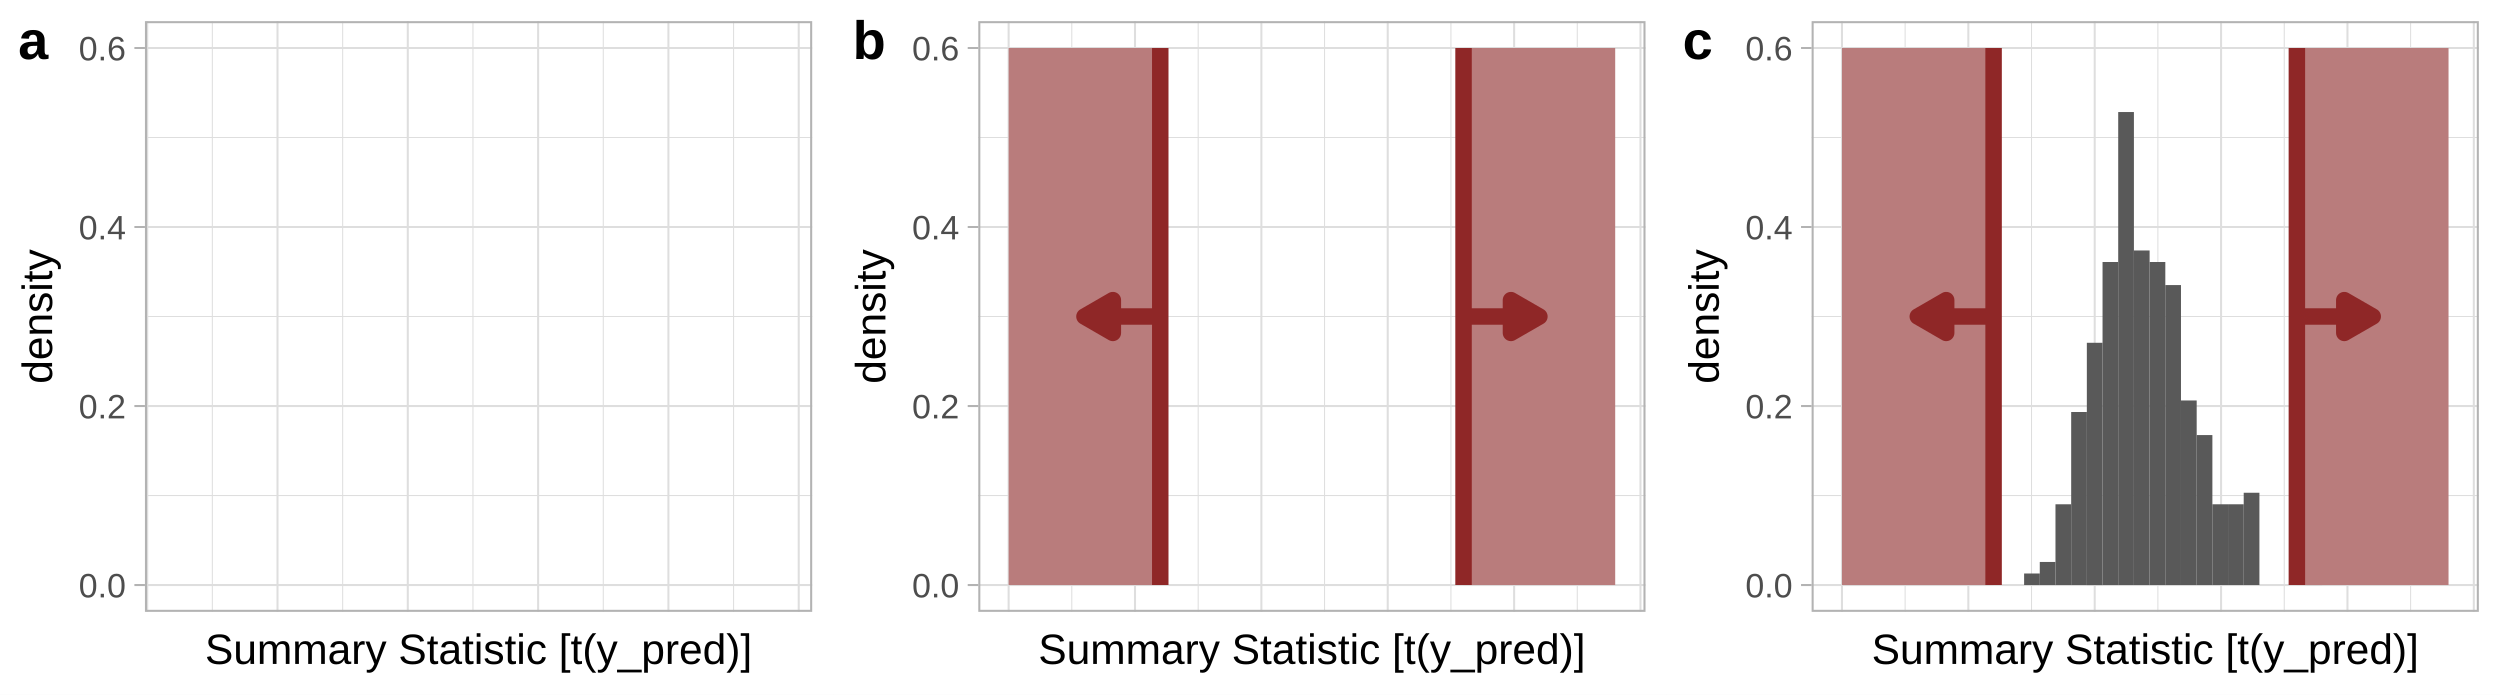
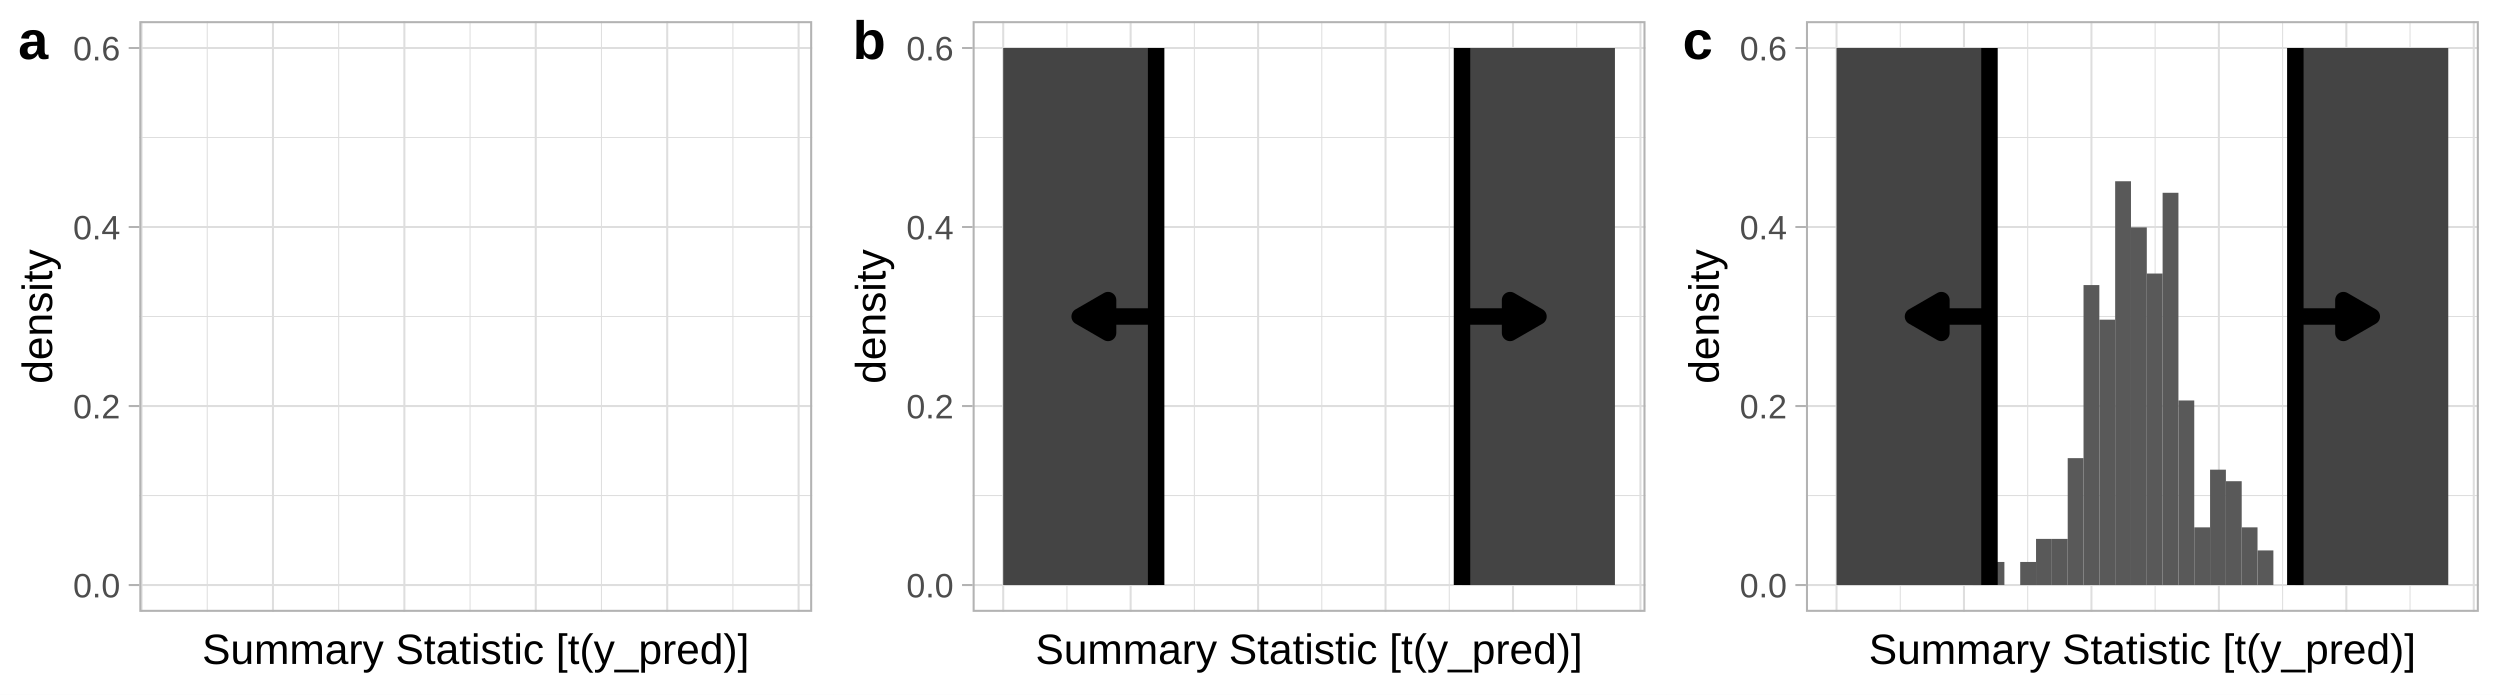
<svg xmlns="http://www.w3.org/2000/svg" class="svglite" width="648.00pt" height="180.00pt" viewBox="0 0 648.00 180.00">
  <defs>
    <style type="text/css">
    .svglite line, .svglite polyline, .svglite polygon, .svglite path, .svglite rect, .svglite circle {
      fill: none;
      stroke: #000000;
      stroke-linecap: round;
      stroke-linejoin: round;
      stroke-miterlimit: 10.00;
    }
    .svglite text {
      white-space: pre;
    }
  </style>
  </defs>
  <rect width="100%" height="100%" style="stroke: none; fill: #FFFFFF;" />
  <defs>
    <clipPath id="cpMC4wMHw2NDguMDB8MC4wMHwxODAuMDA=">
      <rect x="0.00" y="0.00" width="648.00" height="180.00" />
    </clipPath>
  </defs>
  <g clip-path="url(#cpMC4wMHw2NDguMDB8MC4wMHwxODAuMDA=)">
</g>
  <defs>
    <clipPath id="cpMC4wMHwyMTYuMDB8MC4wMHwxODAuMDA=">
-       <rect x="0.00" y="0.00" width="216.00" height="180.00" />
+       <rect x="0" y="0.00" width="216.00" height="180.00" />
    </clipPath>
  </defs>
  <g clip-path="url(#cpMC4wMHwyMTYuMDB8MC4wMHwxODAuMDA=)">
-     <rect x="0.00" y="0.00" width="216.00" height="180.00" style="stroke-width: 1.07; stroke: #FFFFFF; fill: #FFFFFF;" />
-   </g>
-   <g clip-path="url(#cpMC4wMHw2NDguMDB8MC4wMHwxODAuMDA=)">
- </g>
-   <defs>
-     <clipPath id="cpMzcuNTd8MjEwLjUyfDUuNDh8MTU4LjYw">
-       <rect x="37.57" y="5.48" width="172.95" height="153.12" />
-     </clipPath>
-   </defs>
-   <g clip-path="url(#cpMzcuNTd8MjEwLjUyfDUuNDh8MTU4LjYw)">
-     <rect x="37.57" y="5.48" width="172.95" height="153.12" style="stroke-width: 1.07; stroke: none; fill: #FFFFFF;" />
-     <polyline points="37.57,128.44 210.52,128.44 " style="stroke-width: 0.27; stroke: #DEDEDE; stroke-linecap: butt;" />
-     <polyline points="37.57,82.04 210.52,82.04 " style="stroke-width: 0.27; stroke: #DEDEDE; stroke-linecap: butt;" />
-     <polyline points="37.57,35.64 210.52,35.64 " style="stroke-width: 0.27; stroke: #DEDEDE; stroke-linecap: butt;" />
-     <polyline points="55.04,158.60 55.04,5.48 " style="stroke-width: 0.27; stroke: #DEDEDE; stroke-linecap: butt;" />
-     <polyline points="88.82,158.60 88.82,5.48 " style="stroke-width: 0.27; stroke: #DEDEDE; stroke-linecap: butt;" />
-     <polyline points="122.59,158.60 122.59,5.48 " style="stroke-width: 0.27; stroke: #DEDEDE; stroke-linecap: butt;" />
-     <polyline points="156.37,158.60 156.37,5.48 " style="stroke-width: 0.27; stroke: #DEDEDE; stroke-linecap: butt;" />
-     <polyline points="190.14,158.60 190.14,5.48 " style="stroke-width: 0.27; stroke: #DEDEDE; stroke-linecap: butt;" />
-     <polyline points="37.57,151.64 210.52,151.64 " style="stroke-width: 0.53; stroke: #DEDEDE; stroke-linecap: butt;" />
-     <polyline points="37.57,105.24 210.52,105.24 " style="stroke-width: 0.53; stroke: #DEDEDE; stroke-linecap: butt;" />
-     <polyline points="37.57,58.84 210.52,58.84 " style="stroke-width: 0.53; stroke: #DEDEDE; stroke-linecap: butt;" />
-     <polyline points="37.57,12.44 210.52,12.44 " style="stroke-width: 0.53; stroke: #DEDEDE; stroke-linecap: butt;" />
-     <polyline points="38.16,158.60 38.16,5.48 " style="stroke-width: 0.53; stroke: #DEDEDE; stroke-linecap: butt;" />
-     <polyline points="71.93,158.60 71.93,5.48 " style="stroke-width: 0.53; stroke: #DEDEDE; stroke-linecap: butt;" />
-     <polyline points="105.70,158.60 105.70,5.48 " style="stroke-width: 0.53; stroke: #DEDEDE; stroke-linecap: butt;" />
-     <polyline points="139.48,158.60 139.48,5.48 " style="stroke-width: 0.53; stroke: #DEDEDE; stroke-linecap: butt;" />
-     <polyline points="173.25,158.60 173.25,5.48 " style="stroke-width: 0.53; stroke: #DEDEDE; stroke-linecap: butt;" />
-     <polyline points="207.03,158.60 207.03,5.48 " style="stroke-width: 0.53; stroke: #DEDEDE; stroke-linecap: butt;" />
-     <rect x="37.57" y="5.48" width="172.95" height="153.12" style="stroke-width: 1.07; stroke: #B3B3B3;" />
-   </g>
-   <g clip-path="url(#cpMC4wMHw2NDguMDB8MC4wMHwxODAuMDA=)">
-     <text x="32.64" y="154.85" text-anchor="end" style="font-size: 8.80px;fill: #4D4D4D; font-family: &quot;Arimo&quot;;" textLength="13.98px" lengthAdjust="spacingAndGlyphs">0.0</text>
-     <text x="32.64" y="108.45" text-anchor="end" style="font-size: 8.80px;fill: #4D4D4D; font-family: &quot;Arimo&quot;;" textLength="13.98px" lengthAdjust="spacingAndGlyphs">0.2</text>
-     <text x="32.64" y="62.05" text-anchor="end" style="font-size: 8.80px;fill: #4D4D4D; font-family: &quot;Arimo&quot;;" textLength="13.98px" lengthAdjust="spacingAndGlyphs">0.4</text>
-     <text x="32.64" y="15.65" text-anchor="end" style="font-size: 8.80px;fill: #4D4D4D; font-family: &quot;Arimo&quot;;" textLength="13.98px" lengthAdjust="spacingAndGlyphs">0.6</text>
-     <polyline points="34.83,151.64 37.57,151.64 " style="stroke-width: 0.53; stroke: #B3B3B3; stroke-linecap: butt;" />
-     <polyline points="34.83,105.24 37.57,105.24 " style="stroke-width: 0.53; stroke: #B3B3B3; stroke-linecap: butt;" />
-     <polyline points="34.83,58.84 37.57,58.84 " style="stroke-width: 0.53; stroke: #B3B3B3; stroke-linecap: butt;" />
-     <polyline points="34.83,12.44 37.57,12.44 " style="stroke-width: 0.53; stroke: #B3B3B3; stroke-linecap: butt;" />
-     <text x="124.05" y="172.10" text-anchor="middle" style="font-size: 11.00px; font-family: &quot;Arimo&quot;;" textLength="163.21px" lengthAdjust="spacingAndGlyphs">Summary Statistic [t(y_pred)]</text>
+     <rect x="0" y="0.00" width="216.00" height="180.00" style="stroke-width: 1.07; stroke: #FFFFFF; fill: #FFFFFF;" />
+   </g>
+   <g clip-path="url(#cpMC4wMHw2NDguMDB8MC4wMHwxODAuMDA=)">
+ </g>
+   <defs>
+     <clipPath id="cpMzYuMTB8MjEwLjUyfDUuNDh8MTU4LjYw">
+       <rect x="36.10" y="5.48" width="174.42" height="153.12" />
+     </clipPath>
+   </defs>
+   <g clip-path="url(#cpMzYuMTB8MjEwLjUyfDUuNDh8MTU4LjYw)">
+     <rect x="36.10" y="5.48" width="174.42" height="153.12" style="stroke-width: 1.07; stroke: none; fill: #FFFFFF;" />
+     <polyline points="36.10,128.44 210.52,128.44 " style="stroke-width: 0.27; stroke: #DEDEDE; stroke-linecap: butt;" />
+     <polyline points="36.10,82.04 210.52,82.04 " style="stroke-width: 0.27; stroke: #DEDEDE; stroke-linecap: butt;" />
+     <polyline points="36.10,35.64 210.52,35.64 " style="stroke-width: 0.27; stroke: #DEDEDE; stroke-linecap: butt;" />
+     <polyline points="53.72,158.60 53.72,5.48 " style="stroke-width: 0.27; stroke: #DEDEDE; stroke-linecap: butt;" />
+     <polyline points="87.78,158.60 87.78,5.48 " style="stroke-width: 0.27; stroke: #DEDEDE; stroke-linecap: butt;" />
+     <polyline points="121.84,158.60 121.84,5.48 " style="stroke-width: 0.27; stroke: #DEDEDE; stroke-linecap: butt;" />
+     <polyline points="155.90,158.60 155.90,5.48 " style="stroke-width: 0.27; stroke: #DEDEDE; stroke-linecap: butt;" />
+     <polyline points="189.97,158.60 189.97,5.48 " style="stroke-width: 0.27; stroke: #DEDEDE; stroke-linecap: butt;" />
+     <polyline points="36.10,151.64 210.52,151.64 " style="stroke-width: 0.53; stroke: #DEDEDE; stroke-linecap: butt;" />
+     <polyline points="36.10,105.24 210.52,105.24 " style="stroke-width: 0.53; stroke: #DEDEDE; stroke-linecap: butt;" />
+     <polyline points="36.10,58.84 210.52,58.84 " style="stroke-width: 0.53; stroke: #DEDEDE; stroke-linecap: butt;" />
+     <polyline points="36.10,12.44 210.52,12.44 " style="stroke-width: 0.53; stroke: #DEDEDE; stroke-linecap: butt;" />
+     <polyline points="36.69,158.60 36.69,5.48 " style="stroke-width: 0.53; stroke: #DEDEDE; stroke-linecap: butt;" />
+     <polyline points="70.75,158.60 70.75,5.48 " style="stroke-width: 0.53; stroke: #DEDEDE; stroke-linecap: butt;" />
+     <polyline points="104.81,158.60 104.81,5.48 " style="stroke-width: 0.53; stroke: #DEDEDE; stroke-linecap: butt;" />
+     <polyline points="138.87,158.60 138.87,5.48 " style="stroke-width: 0.53; stroke: #DEDEDE; stroke-linecap: butt;" />
+     <polyline points="172.94,158.60 172.94,5.48 " style="stroke-width: 0.53; stroke: #DEDEDE; stroke-linecap: butt;" />
+     <polyline points="207.00,158.60 207.00,5.48 " style="stroke-width: 0.53; stroke: #DEDEDE; stroke-linecap: butt;" />
+     <rect x="36.10" y="5.48" width="174.42" height="153.12" style="stroke-width: 1.07; stroke: #B3B3B3;" />
+   </g>
+   <g clip-path="url(#cpMC4wMHw2NDguMDB8MC4wMHwxODAuMDA=)">
+     <text x="31.17" y="154.85" text-anchor="end" style="font-size: 8.80px;fill: #4D4D4D; font-family: &quot;Arimo&quot;;" textLength="13.98px" lengthAdjust="spacingAndGlyphs">0.0</text>
+     <text x="31.17" y="108.45" text-anchor="end" style="font-size: 8.80px;fill: #4D4D4D; font-family: &quot;Arimo&quot;;" textLength="13.98px" lengthAdjust="spacingAndGlyphs">0.2</text>
+     <text x="31.17" y="62.05" text-anchor="end" style="font-size: 8.80px;fill: #4D4D4D; font-family: &quot;Arimo&quot;;" textLength="13.98px" lengthAdjust="spacingAndGlyphs">0.4</text>
+     <text x="31.17" y="15.65" text-anchor="end" style="font-size: 8.80px;fill: #4D4D4D; font-family: &quot;Arimo&quot;;" textLength="13.98px" lengthAdjust="spacingAndGlyphs">0.6</text>
+     <polyline points="33.36,151.64 36.10,151.64 " style="stroke-width: 0.53; stroke: #B3B3B3; stroke-linecap: butt;" />
+     <polyline points="33.36,105.24 36.10,105.24 " style="stroke-width: 0.53; stroke: #B3B3B3; stroke-linecap: butt;" />
+     <polyline points="33.36,58.84 36.10,58.84 " style="stroke-width: 0.53; stroke: #B3B3B3; stroke-linecap: butt;" />
+     <polyline points="33.36,12.44 36.10,12.44 " style="stroke-width: 0.53; stroke: #B3B3B3; stroke-linecap: butt;" />
+     <text x="123.31" y="172.10" text-anchor="middle" style="font-size: 11.00px; font-family: &quot;Arimo&quot;;" textLength="163.21px" lengthAdjust="spacingAndGlyphs">Summary Statistic [t(y_pred)]</text>
    <text transform="translate(13.50,82.04) rotate(-90)" text-anchor="middle" style="font-size: 11.00px; font-family: &quot;Arimo&quot;;" textLength="40.33px" lengthAdjust="spacingAndGlyphs">density</text>
    <text x="4.72" y="15.30" style="font-size: 14.00px; font-weight: bold; font-family: &quot;Arimo&quot;;" textLength="9.45px" lengthAdjust="spacingAndGlyphs">a</text>
  </g>
  <defs>
    <clipPath id="cpMjE2LjAwfDQzMi4wMHwwLjAwfDE4MC4wMA==">
      <rect x="216.00" y="0.00" width="216.00" height="180.00" />
    </clipPath>
  </defs>
  <g clip-path="url(#cpMjE2LjAwfDQzMi4wMHwwLjAwfDE4MC4wMA==)">
    <rect x="216.00" y="0.00" width="216.00" height="180.00" style="stroke-width: 1.07; stroke: #FFFFFF; fill: #FFFFFF;" />
  </g>
  <g clip-path="url(#cpMC4wMHw2NDguMDB8MC4wMHwxODAuMDA=)">
</g>
  <defs>
-     <clipPath id="cpMjUzLjU3fDQyNi41Mnw1LjQ4fDE1OC42MA==">
-       <rect x="253.57" y="5.48" width="172.95" height="153.12" />
-     </clipPath>
-   </defs>
-   <g clip-path="url(#cpMjUzLjU3fDQyNi41Mnw1LjQ4fDE1OC42MA==)">
-     <rect x="253.57" y="5.48" width="172.95" height="153.12" style="stroke-width: 1.07; stroke: none; fill: #FFFFFF;" />
-     <polyline points="253.57,128.44 426.52,128.44 " style="stroke-width: 0.27; stroke: #DEDEDE; stroke-linecap: butt;" />
-     <polyline points="253.57,82.04 426.52,82.04 " style="stroke-width: 0.27; stroke: #DEDEDE; stroke-linecap: butt;" />
-     <polyline points="253.57,35.64 426.52,35.64 " style="stroke-width: 0.27; stroke: #DEDEDE; stroke-linecap: butt;" />
-     <polyline points="277.81,158.60 277.81,5.48 " style="stroke-width: 0.27; stroke: #DEDEDE; stroke-linecap: butt;" />
-     <polyline points="310.57,158.60 310.57,5.48 " style="stroke-width: 0.27; stroke: #DEDEDE; stroke-linecap: butt;" />
-     <polyline points="343.32,158.60 343.32,5.48 " style="stroke-width: 0.27; stroke: #DEDEDE; stroke-linecap: butt;" />
-     <polyline points="376.08,158.60 376.08,5.48 " style="stroke-width: 0.27; stroke: #DEDEDE; stroke-linecap: butt;" />
-     <polyline points="408.83,158.60 408.83,5.48 " style="stroke-width: 0.27; stroke: #DEDEDE; stroke-linecap: butt;" />
-     <polyline points="253.57,151.64 426.52,151.64 " style="stroke-width: 0.53; stroke: #DEDEDE; stroke-linecap: butt;" />
-     <polyline points="253.57,105.24 426.52,105.24 " style="stroke-width: 0.53; stroke: #DEDEDE; stroke-linecap: butt;" />
-     <polyline points="253.57,58.84 426.52,58.84 " style="stroke-width: 0.53; stroke: #DEDEDE; stroke-linecap: butt;" />
-     <polyline points="253.57,12.44 426.52,12.44 " style="stroke-width: 0.53; stroke: #DEDEDE; stroke-linecap: butt;" />
-     <polyline points="261.44,158.60 261.44,5.48 " style="stroke-width: 0.53; stroke: #DEDEDE; stroke-linecap: butt;" />
-     <polyline points="294.19,158.60 294.19,5.48 " style="stroke-width: 0.53; stroke: #DEDEDE; stroke-linecap: butt;" />
-     <polyline points="326.95,158.60 326.95,5.48 " style="stroke-width: 0.53; stroke: #DEDEDE; stroke-linecap: butt;" />
-     <polyline points="359.70,158.60 359.70,5.48 " style="stroke-width: 0.53; stroke: #DEDEDE; stroke-linecap: butt;" />
-     <polyline points="392.46,158.60 392.46,5.48 " style="stroke-width: 0.53; stroke: #DEDEDE; stroke-linecap: butt;" />
-     <polyline points="425.21,158.60 425.21,5.48 " style="stroke-width: 0.53; stroke: #DEDEDE; stroke-linecap: butt;" />
-     <rect x="261.44" y="12.44" width="39.31" height="139.20" style="stroke-width: 1.07; stroke: none; stroke-linecap: butt; stroke-linejoin: miter; fill: #B97C7C;" />
-     <rect x="379.35" y="12.44" width="39.31" height="139.20" style="stroke-width: 1.07; stroke: none; stroke-linecap: butt; stroke-linejoin: miter; fill: #B97C7C;" />
-     <polyline points="300.74,151.64 300.74,12.44 " style="stroke-width: 4.27; stroke: #8F2727; stroke-linecap: butt;" />
-     <polyline points="379.35,151.64 379.35,12.44 " style="stroke-width: 4.27; stroke: #8F2727; stroke-linecap: butt;" />
-     <polyline points="281.09,82.04 300.74,82.04 " style="stroke-width: 4.27; stroke: #8F2727; stroke-linecap: butt;" />
-     <polygon points="288.45,77.79 281.09,82.04 288.45,86.29 " style="stroke-width: 4.27; stroke: #8F2727; stroke-linecap: butt; fill: #8F2727;" />
-     <polyline points="379.35,82.04 399.01,82.04 " style="stroke-width: 4.27; stroke: #8F2727; stroke-linecap: butt;" />
-     <polygon points="391.64,86.29 399.01,82.04 391.64,77.79 " style="stroke-width: 4.27; stroke: #8F2727; stroke-linecap: butt; fill: #8F2727;" />
-     <rect x="253.57" y="5.48" width="172.95" height="153.12" style="stroke-width: 1.07; stroke: #B3B3B3;" />
-   </g>
-   <g clip-path="url(#cpMC4wMHw2NDguMDB8MC4wMHwxODAuMDA=)">
-     <text x="248.64" y="154.85" text-anchor="end" style="font-size: 8.80px;fill: #4D4D4D; font-family: &quot;Arimo&quot;;" textLength="13.98px" lengthAdjust="spacingAndGlyphs">0.0</text>
-     <text x="248.64" y="108.45" text-anchor="end" style="font-size: 8.80px;fill: #4D4D4D; font-family: &quot;Arimo&quot;;" textLength="13.98px" lengthAdjust="spacingAndGlyphs">0.2</text>
-     <text x="248.64" y="62.05" text-anchor="end" style="font-size: 8.80px;fill: #4D4D4D; font-family: &quot;Arimo&quot;;" textLength="13.98px" lengthAdjust="spacingAndGlyphs">0.4</text>
-     <text x="248.64" y="15.65" text-anchor="end" style="font-size: 8.80px;fill: #4D4D4D; font-family: &quot;Arimo&quot;;" textLength="13.98px" lengthAdjust="spacingAndGlyphs">0.6</text>
-     <polyline points="250.83,151.64 253.57,151.64 " style="stroke-width: 0.53; stroke: #B3B3B3; stroke-linecap: butt;" />
-     <polyline points="250.83,105.24 253.57,105.24 " style="stroke-width: 0.53; stroke: #B3B3B3; stroke-linecap: butt;" />
-     <polyline points="250.83,58.84 253.57,58.84 " style="stroke-width: 0.53; stroke: #B3B3B3; stroke-linecap: butt;" />
-     <polyline points="250.83,12.44 253.57,12.44 " style="stroke-width: 0.53; stroke: #B3B3B3; stroke-linecap: butt;" />
-     <text x="340.05" y="172.10" text-anchor="middle" style="font-size: 11.00px; font-family: &quot;Arimo&quot;;" textLength="163.21px" lengthAdjust="spacingAndGlyphs">Summary Statistic [t(y_pred)]</text>
+     <clipPath id="cpMjUyLjEwfDQyNi41Mnw1LjQ4fDE1OC42MA==">
+       <rect x="252.10" y="5.48" width="174.42" height="153.12" />
+     </clipPath>
+   </defs>
+   <g clip-path="url(#cpMjUyLjEwfDQyNi41Mnw1LjQ4fDE1OC42MA==)">
+     <rect x="252.10" y="5.48" width="174.42" height="153.12" style="stroke-width: 1.07; stroke: none; fill: #FFFFFF;" />
+     <polyline points="252.10,128.44 426.52,128.44 " style="stroke-width: 0.27; stroke: #DEDEDE; stroke-linecap: butt;" />
+     <polyline points="252.10,82.04 426.52,82.04 " style="stroke-width: 0.27; stroke: #DEDEDE; stroke-linecap: butt;" />
+     <polyline points="252.10,35.64 426.52,35.64 " style="stroke-width: 0.27; stroke: #DEDEDE; stroke-linecap: butt;" />
+     <polyline points="276.55,158.60 276.55,5.48 " style="stroke-width: 0.27; stroke: #DEDEDE; stroke-linecap: butt;" />
+     <polyline points="309.58,158.60 309.58,5.48 " style="stroke-width: 0.27; stroke: #DEDEDE; stroke-linecap: butt;" />
+     <polyline points="342.61,158.60 342.61,5.48 " style="stroke-width: 0.27; stroke: #DEDEDE; stroke-linecap: butt;" />
+     <polyline points="375.65,158.60 375.65,5.48 " style="stroke-width: 0.27; stroke: #DEDEDE; stroke-linecap: butt;" />
+     <polyline points="408.68,158.60 408.68,5.48 " style="stroke-width: 0.27; stroke: #DEDEDE; stroke-linecap: butt;" />
+     <polyline points="252.10,151.64 426.52,151.64 " style="stroke-width: 0.53; stroke: #DEDEDE; stroke-linecap: butt;" />
+     <polyline points="252.10,105.24 426.52,105.24 " style="stroke-width: 0.53; stroke: #DEDEDE; stroke-linecap: butt;" />
+     <polyline points="252.10,58.84 426.52,58.84 " style="stroke-width: 0.53; stroke: #DEDEDE; stroke-linecap: butt;" />
+     <polyline points="252.10,12.44 426.52,12.44 " style="stroke-width: 0.53; stroke: #DEDEDE; stroke-linecap: butt;" />
+     <polyline points="260.03,158.60 260.03,5.48 " style="stroke-width: 0.53; stroke: #DEDEDE; stroke-linecap: butt;" />
+     <polyline points="293.06,158.60 293.06,5.48 " style="stroke-width: 0.53; stroke: #DEDEDE; stroke-linecap: butt;" />
+     <polyline points="326.10,158.60 326.10,5.48 " style="stroke-width: 0.53; stroke: #DEDEDE; stroke-linecap: butt;" />
+     <polyline points="359.13,158.60 359.13,5.48 " style="stroke-width: 0.53; stroke: #DEDEDE; stroke-linecap: butt;" />
+     <polyline points="392.17,158.60 392.17,5.48 " style="stroke-width: 0.53; stroke: #DEDEDE; stroke-linecap: butt;" />
+     <polyline points="425.20,158.60 425.20,5.48 " style="stroke-width: 0.53; stroke: #DEDEDE; stroke-linecap: butt;" />
+     <rect x="260.03" y="12.44" width="39.64" height="139.20" style="stroke-width: 1.07; stroke: none; stroke-linecap: butt; stroke-linejoin: miter; fill: #444444;" />
+     <rect x="378.95" y="12.44" width="39.64" height="139.20" style="stroke-width: 1.07; stroke: none; stroke-linecap: butt; stroke-linejoin: miter; fill: #444444;" />
+     <polyline points="299.67,151.64 299.67,12.44 " style="stroke-width: 4.27; stroke-linecap: butt;" />
+     <polyline points="378.95,151.64 378.95,12.44 " style="stroke-width: 4.27; stroke-linecap: butt;" />
+     <polyline points="279.85,82.04 299.67,82.04 " style="stroke-width: 4.27; stroke-linecap: butt;" />
+     <polygon points="287.21,77.79 279.85,82.04 287.21,86.29 " style="stroke-width: 4.27; stroke-linecap: butt; fill: #000000;" />
+     <polyline points="378.95,82.04 398.77,82.04 " style="stroke-width: 4.27; stroke-linecap: butt;" />
+     <polygon points="391.41,86.29 398.77,82.04 391.41,77.79 " style="stroke-width: 4.27; stroke-linecap: butt; fill: #000000;" />
+     <rect x="252.10" y="5.48" width="174.42" height="153.12" style="stroke-width: 1.07; stroke: #B3B3B3;" />
+   </g>
+   <g clip-path="url(#cpMC4wMHw2NDguMDB8MC4wMHwxODAuMDA=)">
+     <text x="247.17" y="154.85" text-anchor="end" style="font-size: 8.80px;fill: #4D4D4D; font-family: &quot;Arimo&quot;;" textLength="13.98px" lengthAdjust="spacingAndGlyphs">0.0</text>
+     <text x="247.17" y="108.45" text-anchor="end" style="font-size: 8.80px;fill: #4D4D4D; font-family: &quot;Arimo&quot;;" textLength="13.98px" lengthAdjust="spacingAndGlyphs">0.2</text>
+     <text x="247.17" y="62.05" text-anchor="end" style="font-size: 8.80px;fill: #4D4D4D; font-family: &quot;Arimo&quot;;" textLength="13.98px" lengthAdjust="spacingAndGlyphs">0.4</text>
+     <text x="247.17" y="15.65" text-anchor="end" style="font-size: 8.80px;fill: #4D4D4D; font-family: &quot;Arimo&quot;;" textLength="13.98px" lengthAdjust="spacingAndGlyphs">0.6</text>
+     <polyline points="249.36,151.64 252.10,151.64 " style="stroke-width: 0.53; stroke: #B3B3B3; stroke-linecap: butt;" />
+     <polyline points="249.36,105.24 252.10,105.24 " style="stroke-width: 0.53; stroke: #B3B3B3; stroke-linecap: butt;" />
+     <polyline points="249.36,58.84 252.10,58.84 " style="stroke-width: 0.53; stroke: #B3B3B3; stroke-linecap: butt;" />
+     <polyline points="249.36,12.44 252.10,12.44 " style="stroke-width: 0.53; stroke: #B3B3B3; stroke-linecap: butt;" />
+     <text x="339.31" y="172.10" text-anchor="middle" style="font-size: 11.00px; font-family: &quot;Arimo&quot;;" textLength="163.21px" lengthAdjust="spacingAndGlyphs">Summary Statistic [t(y_pred)]</text>
    <text transform="translate(229.50,82.04) rotate(-90)" text-anchor="middle" style="font-size: 11.00px; font-family: &quot;Arimo&quot;;" textLength="40.33px" lengthAdjust="spacingAndGlyphs">density</text>
    <text x="221.01" y="15.30" style="font-size: 14.00px; font-weight: bold; font-family: &quot;Arimo&quot;;" textLength="10.02px" lengthAdjust="spacingAndGlyphs">b</text>
  </g>
  <defs>
    <clipPath id="cpNDMyLjAwfDY0OC4wMHwwLjAwfDE4MC4wMA==">
      <rect x="432.00" y="0.00" width="216.00" height="180.00" />
    </clipPath>
  </defs>
  <g clip-path="url(#cpNDMyLjAwfDY0OC4wMHwwLjAwfDE4MC4wMA==)">
    <rect x="432.00" y="0.00" width="216.00" height="180.00" style="stroke-width: 1.07; stroke: #FFFFFF; fill: #FFFFFF;" />
  </g>
  <g clip-path="url(#cpMC4wMHw2NDguMDB8MC4wMHwxODAuMDA=)">
</g>
  <defs>
-     <clipPath id="cpNDY5LjU3fDY0Mi41Mnw1LjQ4fDE1OC42MA==">
-       <rect x="469.57" y="5.48" width="172.95" height="153.12" />
-     </clipPath>
-   </defs>
-   <g clip-path="url(#cpNDY5LjU3fDY0Mi41Mnw1LjQ4fDE1OC42MA==)">
-     <rect x="469.57" y="5.48" width="172.95" height="153.12" style="stroke-width: 1.07; stroke: none; fill: #FFFFFF;" />
-     <polyline points="469.57,128.44 642.52,128.44 " style="stroke-width: 0.27; stroke: #DEDEDE; stroke-linecap: butt;" />
-     <polyline points="469.57,82.04 642.52,82.04 " style="stroke-width: 0.27; stroke: #DEDEDE; stroke-linecap: butt;" />
-     <polyline points="469.57,35.64 642.52,35.64 " style="stroke-width: 0.27; stroke: #DEDEDE; stroke-linecap: butt;" />
-     <polyline points="493.81,158.60 493.81,5.48 " style="stroke-width: 0.27; stroke: #DEDEDE; stroke-linecap: butt;" />
-     <polyline points="526.57,158.60 526.57,5.48 " style="stroke-width: 0.27; stroke: #DEDEDE; stroke-linecap: butt;" />
-     <polyline points="559.32,158.60 559.32,5.48 " style="stroke-width: 0.27; stroke: #DEDEDE; stroke-linecap: butt;" />
-     <polyline points="592.08,158.60 592.08,5.48 " style="stroke-width: 0.27; stroke: #DEDEDE; stroke-linecap: butt;" />
-     <polyline points="624.83,158.60 624.83,5.48 " style="stroke-width: 0.27; stroke: #DEDEDE; stroke-linecap: butt;" />
-     <polyline points="469.57,151.64 642.52,151.64 " style="stroke-width: 0.53; stroke: #DEDEDE; stroke-linecap: butt;" />
-     <polyline points="469.57,105.24 642.52,105.24 " style="stroke-width: 0.53; stroke: #DEDEDE; stroke-linecap: butt;" />
-     <polyline points="469.57,58.84 642.52,58.84 " style="stroke-width: 0.53; stroke: #DEDEDE; stroke-linecap: butt;" />
-     <polyline points="469.57,12.44 642.52,12.44 " style="stroke-width: 0.53; stroke: #DEDEDE; stroke-linecap: butt;" />
-     <polyline points="477.44,158.60 477.44,5.48 " style="stroke-width: 0.53; stroke: #DEDEDE; stroke-linecap: butt;" />
-     <polyline points="510.19,158.60 510.19,5.48 " style="stroke-width: 0.53; stroke: #DEDEDE; stroke-linecap: butt;" />
-     <polyline points="542.95,158.60 542.95,5.48 " style="stroke-width: 0.53; stroke: #DEDEDE; stroke-linecap: butt;" />
-     <polyline points="575.70,158.60 575.70,5.48 " style="stroke-width: 0.53; stroke: #DEDEDE; stroke-linecap: butt;" />
-     <polyline points="608.46,158.60 608.46,5.48 " style="stroke-width: 0.53; stroke: #DEDEDE; stroke-linecap: butt;" />
-     <polyline points="641.21,158.60 641.21,5.48 " style="stroke-width: 0.53; stroke: #DEDEDE; stroke-linecap: butt;" />
-     <rect x="496.18" y="151.64" width="4.07" height="0.00" style="stroke-width: 1.07; stroke: none; stroke-linecap: butt; stroke-linejoin: miter; fill: #595959;" />
-     <rect x="500.25" y="151.64" width="4.07" height="0.00" style="stroke-width: 1.07; stroke: none; stroke-linecap: butt; stroke-linejoin: miter; fill: #595959;" />
-     <rect x="504.32" y="151.64" width="4.07" height="0.00" style="stroke-width: 1.07; stroke: none; stroke-linecap: butt; stroke-linejoin: miter; fill: #595959;" />
-     <rect x="508.38" y="151.64" width="4.07" height="0.00" style="stroke-width: 1.07; stroke: none; stroke-linecap: butt; stroke-linejoin: miter; fill: #595959;" />
-     <rect x="512.45" y="151.64" width="4.07" height="0.00" style="stroke-width: 1.07; stroke: none; stroke-linecap: butt; stroke-linejoin: miter; fill: #595959;" />
-     <rect x="516.52" y="151.64" width="4.07" height="0.00" style="stroke-width: 1.07; stroke: none; stroke-linecap: butt; stroke-linejoin: miter; fill: #595959;" />
-     <rect x="520.58" y="151.64" width="4.07" height="0.00" style="stroke-width: 1.07; stroke: none; stroke-linecap: butt; stroke-linejoin: miter; fill: #595959;" />
-     <rect x="524.65" y="148.65" width="4.07" height="2.99" style="stroke-width: 1.07; stroke: none; stroke-linecap: butt; stroke-linejoin: miter; fill: #595959;" />
-     <rect x="528.71" y="145.66" width="4.07" height="5.98" style="stroke-width: 1.07; stroke: none; stroke-linecap: butt; stroke-linejoin: miter; fill: #595959;" />
-     <rect x="532.78" y="130.71" width="4.07" height="20.93" style="stroke-width: 1.07; stroke: none; stroke-linecap: butt; stroke-linejoin: miter; fill: #595959;" />
-     <rect x="536.85" y="106.79" width="4.07" height="44.85" style="stroke-width: 1.07; stroke: none; stroke-linecap: butt; stroke-linejoin: miter; fill: #595959;" />
-     <rect x="540.91" y="88.85" width="4.07" height="62.80" style="stroke-width: 1.07; stroke: none; stroke-linecap: butt; stroke-linejoin: miter; fill: #595959;" />
-     <rect x="544.98" y="67.91" width="4.07" height="83.73" style="stroke-width: 1.07; stroke: none; stroke-linecap: butt; stroke-linejoin: miter; fill: #595959;" />
-     <rect x="549.04" y="29.04" width="4.07" height="122.60" style="stroke-width: 1.07; stroke: none; stroke-linecap: butt; stroke-linejoin: miter; fill: #595959;" />
-     <rect x="553.11" y="64.92" width="4.07" height="86.72" style="stroke-width: 1.07; stroke: none; stroke-linecap: butt; stroke-linejoin: miter; fill: #595959;" />
-     <rect x="557.18" y="67.91" width="4.07" height="83.73" style="stroke-width: 1.07; stroke: none; stroke-linecap: butt; stroke-linejoin: miter; fill: #595959;" />
-     <rect x="561.24" y="73.89" width="4.07" height="77.75" style="stroke-width: 1.07; stroke: none; stroke-linecap: butt; stroke-linejoin: miter; fill: #595959;" />
-     <rect x="565.31" y="103.80" width="4.07" height="47.84" style="stroke-width: 1.07; stroke: none; stroke-linecap: butt; stroke-linejoin: miter; fill: #595959;" />
-     <rect x="569.38" y="112.77" width="4.07" height="38.87" style="stroke-width: 1.07; stroke: none; stroke-linecap: butt; stroke-linejoin: miter; fill: #595959;" />
-     <rect x="573.44" y="130.71" width="4.07" height="20.93" style="stroke-width: 1.07; stroke: none; stroke-linecap: butt; stroke-linejoin: miter; fill: #595959;" />
-     <rect x="577.51" y="130.71" width="4.07" height="20.93" style="stroke-width: 1.07; stroke: none; stroke-linecap: butt; stroke-linejoin: miter; fill: #595959;" />
-     <rect x="581.57" y="127.72" width="4.07" height="23.92" style="stroke-width: 1.07; stroke: none; stroke-linecap: butt; stroke-linejoin: miter; fill: #595959;" />
-     <rect x="585.64" y="151.64" width="4.07" height="0.00" style="stroke-width: 1.07; stroke: none; stroke-linecap: butt; stroke-linejoin: miter; fill: #595959;" />
-     <rect x="589.71" y="151.64" width="4.07" height="0.00" style="stroke-width: 1.07; stroke: none; stroke-linecap: butt; stroke-linejoin: miter; fill: #595959;" />
-     <rect x="593.77" y="151.64" width="4.07" height="0.00" style="stroke-width: 1.07; stroke: none; stroke-linecap: butt; stroke-linejoin: miter; fill: #595959;" />
-     <rect x="597.84" y="148.65" width="4.07" height="2.99" style="stroke-width: 1.07; stroke: none; stroke-linecap: butt; stroke-linejoin: miter; fill: #595959;" />
-     <rect x="601.90" y="151.64" width="4.07" height="0.00" style="stroke-width: 1.07; stroke: none; stroke-linecap: butt; stroke-linejoin: miter; fill: #595959;" />
-     <rect x="605.97" y="151.64" width="4.07" height="0.00" style="stroke-width: 1.07; stroke: none; stroke-linecap: butt; stroke-linejoin: miter; fill: #595959;" />
-     <rect x="610.04" y="151.64" width="4.07" height="0.00" style="stroke-width: 1.07; stroke: none; stroke-linecap: butt; stroke-linejoin: miter; fill: #595959;" />
-     <rect x="614.10" y="151.64" width="4.07" height="0.00" style="stroke-width: 1.07; stroke: none; stroke-linecap: butt; stroke-linejoin: miter; fill: #595959;" />
-     <rect x="477.44" y="12.44" width="39.31" height="139.20" style="stroke-width: 1.07; stroke: none; stroke-linecap: butt; stroke-linejoin: miter; fill: #B97C7C;" />
-     <rect x="595.35" y="12.44" width="39.31" height="139.20" style="stroke-width: 1.07; stroke: none; stroke-linecap: butt; stroke-linejoin: miter; fill: #B97C7C;" />
-     <polyline points="516.74,151.64 516.74,12.44 " style="stroke-width: 4.27; stroke: #8F2727; stroke-linecap: butt;" />
-     <polyline points="595.35,151.64 595.35,12.44 " style="stroke-width: 4.27; stroke: #8F2727; stroke-linecap: butt;" />
-     <polyline points="497.09,82.04 516.74,82.04 " style="stroke-width: 4.27; stroke: #8F2727; stroke-linecap: butt;" />
-     <polygon points="504.45,77.79 497.09,82.04 504.45,86.29 " style="stroke-width: 4.27; stroke: #8F2727; stroke-linecap: butt; fill: #8F2727;" />
-     <polyline points="595.35,82.04 615.01,82.04 " style="stroke-width: 4.27; stroke: #8F2727; stroke-linecap: butt;" />
-     <polygon points="607.64,86.29 615.01,82.04 607.64,77.79 " style="stroke-width: 4.27; stroke: #8F2727; stroke-linecap: butt; fill: #8F2727;" />
-     <rect x="469.57" y="5.48" width="172.95" height="153.12" style="stroke-width: 1.07; stroke: #B3B3B3;" />
-   </g>
-   <g clip-path="url(#cpMC4wMHw2NDguMDB8MC4wMHwxODAuMDA=)">
-     <text x="464.64" y="154.85" text-anchor="end" style="font-size: 8.80px;fill: #4D4D4D; font-family: &quot;Arimo&quot;;" textLength="13.98px" lengthAdjust="spacingAndGlyphs">0.0</text>
-     <text x="464.64" y="108.45" text-anchor="end" style="font-size: 8.80px;fill: #4D4D4D; font-family: &quot;Arimo&quot;;" textLength="13.98px" lengthAdjust="spacingAndGlyphs">0.2</text>
-     <text x="464.64" y="62.05" text-anchor="end" style="font-size: 8.80px;fill: #4D4D4D; font-family: &quot;Arimo&quot;;" textLength="13.98px" lengthAdjust="spacingAndGlyphs">0.4</text>
-     <text x="464.64" y="15.65" text-anchor="end" style="font-size: 8.80px;fill: #4D4D4D; font-family: &quot;Arimo&quot;;" textLength="13.98px" lengthAdjust="spacingAndGlyphs">0.6</text>
-     <polyline points="466.83,151.64 469.57,151.64 " style="stroke-width: 0.53; stroke: #B3B3B3; stroke-linecap: butt;" />
-     <polyline points="466.83,105.24 469.57,105.24 " style="stroke-width: 0.53; stroke: #B3B3B3; stroke-linecap: butt;" />
-     <polyline points="466.83,58.84 469.57,58.84 " style="stroke-width: 0.53; stroke: #B3B3B3; stroke-linecap: butt;" />
-     <polyline points="466.83,12.44 469.57,12.44 " style="stroke-width: 0.53; stroke: #B3B3B3; stroke-linecap: butt;" />
-     <text x="556.05" y="172.10" text-anchor="middle" style="font-size: 11.00px; font-family: &quot;Arimo&quot;;" textLength="163.21px" lengthAdjust="spacingAndGlyphs">Summary Statistic [t(y_pred)]</text>
+     <clipPath id="cpNDY4LjEwfDY0Mi41Mnw1LjQ4fDE1OC42MA==">
+       <rect x="468.10" y="5.48" width="174.42" height="153.12" />
+     </clipPath>
+   </defs>
+   <g clip-path="url(#cpNDY4LjEwfDY0Mi41Mnw1LjQ4fDE1OC42MA==)">
+     <rect x="468.10" y="5.48" width="174.42" height="153.12" style="stroke-width: 1.07; stroke: none; fill: #FFFFFF;" />
+     <polyline points="468.10,128.44 642.52,128.44 " style="stroke-width: 0.27; stroke: #DEDEDE; stroke-linecap: butt;" />
+     <polyline points="468.10,82.04 642.52,82.04 " style="stroke-width: 0.27; stroke: #DEDEDE; stroke-linecap: butt;" />
+     <polyline points="468.10,35.64 642.52,35.64 " style="stroke-width: 0.27; stroke: #DEDEDE; stroke-linecap: butt;" />
+     <polyline points="492.55,158.60 492.55,5.48 " style="stroke-width: 0.27; stroke: #DEDEDE; stroke-linecap: butt;" />
+     <polyline points="525.58,158.60 525.58,5.48 " style="stroke-width: 0.27; stroke: #DEDEDE; stroke-linecap: butt;" />
+     <polyline points="558.61,158.60 558.61,5.48 " style="stroke-width: 0.27; stroke: #DEDEDE; stroke-linecap: butt;" />
+     <polyline points="591.65,158.60 591.65,5.48 " style="stroke-width: 0.27; stroke: #DEDEDE; stroke-linecap: butt;" />
+     <polyline points="624.68,158.60 624.68,5.48 " style="stroke-width: 0.27; stroke: #DEDEDE; stroke-linecap: butt;" />
+     <polyline points="468.10,151.64 642.52,151.64 " style="stroke-width: 0.53; stroke: #DEDEDE; stroke-linecap: butt;" />
+     <polyline points="468.10,105.24 642.52,105.24 " style="stroke-width: 0.53; stroke: #DEDEDE; stroke-linecap: butt;" />
+     <polyline points="468.10,58.84 642.52,58.84 " style="stroke-width: 0.53; stroke: #DEDEDE; stroke-linecap: butt;" />
+     <polyline points="468.10,12.44 642.52,12.44 " style="stroke-width: 0.53; stroke: #DEDEDE; stroke-linecap: butt;" />
+     <polyline points="476.03,158.60 476.03,5.48 " style="stroke-width: 0.53; stroke: #DEDEDE; stroke-linecap: butt;" />
+     <polyline points="509.06,158.60 509.06,5.48 " style="stroke-width: 0.53; stroke: #DEDEDE; stroke-linecap: butt;" />
+     <polyline points="542.10,158.60 542.10,5.48 " style="stroke-width: 0.53; stroke: #DEDEDE; stroke-linecap: butt;" />
+     <polyline points="575.13,158.60 575.13,5.48 " style="stroke-width: 0.53; stroke: #DEDEDE; stroke-linecap: butt;" />
+     <polyline points="608.17,158.60 608.17,5.48 " style="stroke-width: 0.53; stroke: #DEDEDE; stroke-linecap: butt;" />
+     <polyline points="641.20,158.60 641.20,5.48 " style="stroke-width: 0.53; stroke: #DEDEDE; stroke-linecap: butt;" />
+     <rect x="494.94" y="151.64" width="4.10" height="0.00" style="stroke-width: 1.07; stroke: none; stroke-linecap: butt; stroke-linejoin: miter; fill: #595959;" />
+     <rect x="499.04" y="151.64" width="4.10" height="0.00" style="stroke-width: 1.07; stroke: none; stroke-linecap: butt; stroke-linejoin: miter; fill: #595959;" />
+     <rect x="503.14" y="151.64" width="4.10" height="0.00" style="stroke-width: 1.07; stroke: none; stroke-linecap: butt; stroke-linejoin: miter; fill: #595959;" />
+     <rect x="507.24" y="151.64" width="4.10" height="0.00" style="stroke-width: 1.07; stroke: none; stroke-linecap: butt; stroke-linejoin: miter; fill: #595959;" />
+     <rect x="511.34" y="148.65" width="4.10" height="2.99" style="stroke-width: 1.07; stroke: none; stroke-linecap: butt; stroke-linejoin: miter; fill: #595959;" />
+     <rect x="515.44" y="145.66" width="4.10" height="5.98" style="stroke-width: 1.07; stroke: none; stroke-linecap: butt; stroke-linejoin: miter; fill: #595959;" />
+     <rect x="519.54" y="151.64" width="4.10" height="0.00" style="stroke-width: 1.07; stroke: none; stroke-linecap: butt; stroke-linejoin: miter; fill: #595959;" />
+     <rect x="523.64" y="145.66" width="4.10" height="5.98" style="stroke-width: 1.07; stroke: none; stroke-linecap: butt; stroke-linejoin: miter; fill: #595959;" />
+     <rect x="527.74" y="139.68" width="4.10" height="11.96" style="stroke-width: 1.07; stroke: none; stroke-linecap: butt; stroke-linejoin: miter; fill: #595959;" />
+     <rect x="531.85" y="139.68" width="4.10" height="11.96" style="stroke-width: 1.07; stroke: none; stroke-linecap: butt; stroke-linejoin: miter; fill: #595959;" />
+     <rect x="535.95" y="118.75" width="4.10" height="32.89" style="stroke-width: 1.07; stroke: none; stroke-linecap: butt; stroke-linejoin: miter; fill: #595959;" />
+     <rect x="540.05" y="73.89" width="4.10" height="77.75" style="stroke-width: 1.07; stroke: none; stroke-linecap: butt; stroke-linejoin: miter; fill: #595959;" />
+     <rect x="544.15" y="82.86" width="4.10" height="68.78" style="stroke-width: 1.07; stroke: none; stroke-linecap: butt; stroke-linejoin: miter; fill: #595959;" />
+     <rect x="548.25" y="46.98" width="4.10" height="104.66" style="stroke-width: 1.07; stroke: none; stroke-linecap: butt; stroke-linejoin: miter; fill: #595959;" />
+     <rect x="552.35" y="58.94" width="4.10" height="92.70" style="stroke-width: 1.07; stroke: none; stroke-linecap: butt; stroke-linejoin: miter; fill: #595959;" />
+     <rect x="556.45" y="70.90" width="4.10" height="80.74" style="stroke-width: 1.07; stroke: none; stroke-linecap: butt; stroke-linejoin: miter; fill: #595959;" />
+     <rect x="560.55" y="49.97" width="4.10" height="101.67" style="stroke-width: 1.07; stroke: none; stroke-linecap: butt; stroke-linejoin: miter; fill: #595959;" />
+     <rect x="564.65" y="103.80" width="4.10" height="47.84" style="stroke-width: 1.07; stroke: none; stroke-linecap: butt; stroke-linejoin: miter; fill: #595959;" />
+     <rect x="568.75" y="136.69" width="4.10" height="14.95" style="stroke-width: 1.07; stroke: none; stroke-linecap: butt; stroke-linejoin: miter; fill: #595959;" />
+     <rect x="572.85" y="121.74" width="4.10" height="29.90" style="stroke-width: 1.07; stroke: none; stroke-linecap: butt; stroke-linejoin: miter; fill: #595959;" />
+     <rect x="576.95" y="124.73" width="4.10" height="26.91" style="stroke-width: 1.07; stroke: none; stroke-linecap: butt; stroke-linejoin: miter; fill: #595959;" />
+     <rect x="581.05" y="136.69" width="4.10" height="14.95" style="stroke-width: 1.07; stroke: none; stroke-linecap: butt; stroke-linejoin: miter; fill: #595959;" />
+     <rect x="585.16" y="142.67" width="4.10" height="8.97" style="stroke-width: 1.07; stroke: none; stroke-linecap: butt; stroke-linejoin: miter; fill: #595959;" />
+     <rect x="589.26" y="151.64" width="4.10" height="0.00" style="stroke-width: 1.07; stroke: none; stroke-linecap: butt; stroke-linejoin: miter; fill: #595959;" />
+     <rect x="593.36" y="145.66" width="4.10" height="5.98" style="stroke-width: 1.07; stroke: none; stroke-linecap: butt; stroke-linejoin: miter; fill: #595959;" />
+     <rect x="597.46" y="151.64" width="4.10" height="0.00" style="stroke-width: 1.07; stroke: none; stroke-linecap: butt; stroke-linejoin: miter; fill: #595959;" />
+     <rect x="601.56" y="151.64" width="4.10" height="0.00" style="stroke-width: 1.07; stroke: none; stroke-linecap: butt; stroke-linejoin: miter; fill: #595959;" />
+     <rect x="605.66" y="151.64" width="4.10" height="0.00" style="stroke-width: 1.07; stroke: none; stroke-linecap: butt; stroke-linejoin: miter; fill: #595959;" />
+     <rect x="609.76" y="151.64" width="4.10" height="0.00" style="stroke-width: 1.07; stroke: none; stroke-linecap: butt; stroke-linejoin: miter; fill: #595959;" />
+     <rect x="613.86" y="151.64" width="4.10" height="0.00" style="stroke-width: 1.07; stroke: none; stroke-linecap: butt; stroke-linejoin: miter; fill: #595959;" />
+     <rect x="476.03" y="12.44" width="39.64" height="139.20" style="stroke-width: 1.07; stroke: none; stroke-linecap: butt; stroke-linejoin: miter; fill: #444444;" />
+     <rect x="594.95" y="12.44" width="39.64" height="139.20" style="stroke-width: 1.07; stroke: none; stroke-linecap: butt; stroke-linejoin: miter; fill: #444444;" />
+     <polyline points="515.67,151.64 515.67,12.44 " style="stroke-width: 4.27; stroke-linecap: butt;" />
+     <polyline points="594.95,151.64 594.95,12.44 " style="stroke-width: 4.27; stroke-linecap: butt;" />
+     <polyline points="495.85,82.04 515.67,82.04 " style="stroke-width: 4.27; stroke-linecap: butt;" />
+     <polygon points="503.21,77.79 495.85,82.04 503.21,86.29 " style="stroke-width: 4.27; stroke-linecap: butt; fill: #000000;" />
+     <polyline points="594.95,82.04 614.77,82.04 " style="stroke-width: 4.27; stroke-linecap: butt;" />
+     <polygon points="607.41,86.29 614.77,82.04 607.41,77.79 " style="stroke-width: 4.27; stroke-linecap: butt; fill: #000000;" />
+     <rect x="468.10" y="5.48" width="174.42" height="153.12" style="stroke-width: 1.07; stroke: #B3B3B3;" />
+   </g>
+   <g clip-path="url(#cpMC4wMHw2NDguMDB8MC4wMHwxODAuMDA=)">
+     <text x="463.17" y="154.85" text-anchor="end" style="font-size: 8.80px;fill: #4D4D4D; font-family: &quot;Arimo&quot;;" textLength="13.98px" lengthAdjust="spacingAndGlyphs">0.0</text>
+     <text x="463.17" y="108.45" text-anchor="end" style="font-size: 8.80px;fill: #4D4D4D; font-family: &quot;Arimo&quot;;" textLength="13.98px" lengthAdjust="spacingAndGlyphs">0.2</text>
+     <text x="463.17" y="62.05" text-anchor="end" style="font-size: 8.80px;fill: #4D4D4D; font-family: &quot;Arimo&quot;;" textLength="13.98px" lengthAdjust="spacingAndGlyphs">0.4</text>
+     <text x="463.17" y="15.65" text-anchor="end" style="font-size: 8.80px;fill: #4D4D4D; font-family: &quot;Arimo&quot;;" textLength="13.98px" lengthAdjust="spacingAndGlyphs">0.6</text>
+     <polyline points="465.36,151.64 468.10,151.64 " style="stroke-width: 0.53; stroke: #B3B3B3; stroke-linecap: butt;" />
+     <polyline points="465.36,105.24 468.10,105.24 " style="stroke-width: 0.53; stroke: #B3B3B3; stroke-linecap: butt;" />
+     <polyline points="465.36,58.84 468.10,58.84 " style="stroke-width: 0.53; stroke: #B3B3B3; stroke-linecap: butt;" />
+     <polyline points="465.36,12.44 468.10,12.44 " style="stroke-width: 0.53; stroke: #B3B3B3; stroke-linecap: butt;" />
+     <text x="555.31" y="172.10" text-anchor="middle" style="font-size: 11.00px; font-family: &quot;Arimo&quot;;" textLength="163.21px" lengthAdjust="spacingAndGlyphs">Summary Statistic [t(y_pred)]</text>
    <text transform="translate(445.50,82.04) rotate(-90)" text-anchor="middle" style="font-size: 11.00px; font-family: &quot;Arimo&quot;;" textLength="40.33px" lengthAdjust="spacingAndGlyphs">density</text>
    <text x="436.15" y="15.30" style="font-size: 14.00px; font-weight: bold; font-family: &quot;Arimo&quot;;" textLength="8.29px" lengthAdjust="spacingAndGlyphs">c</text>
  </g>
</svg>
